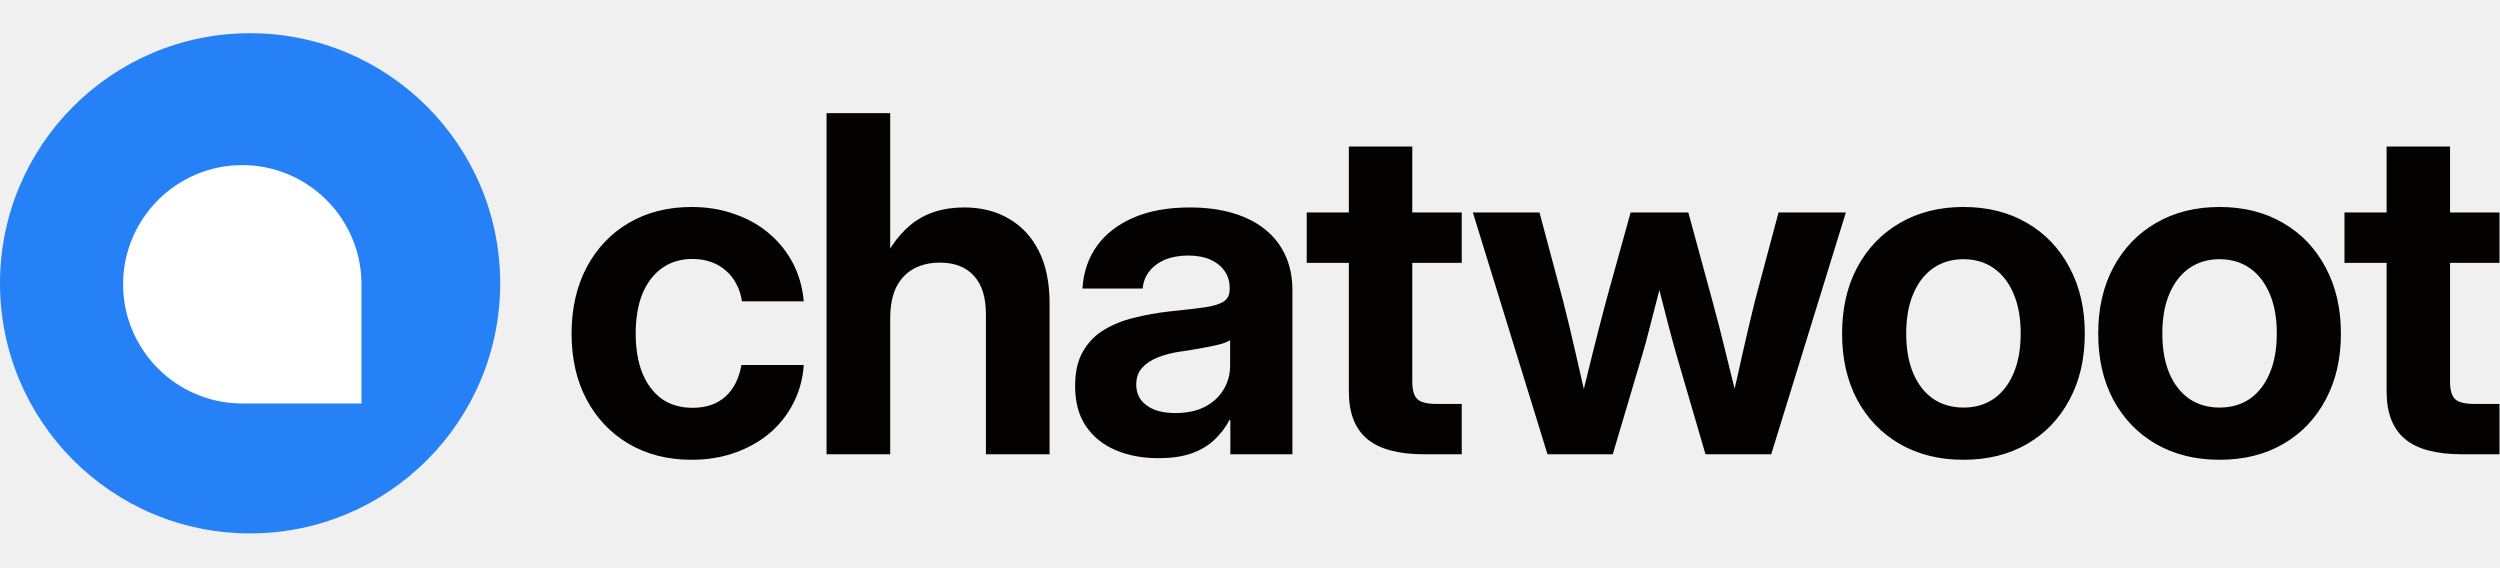
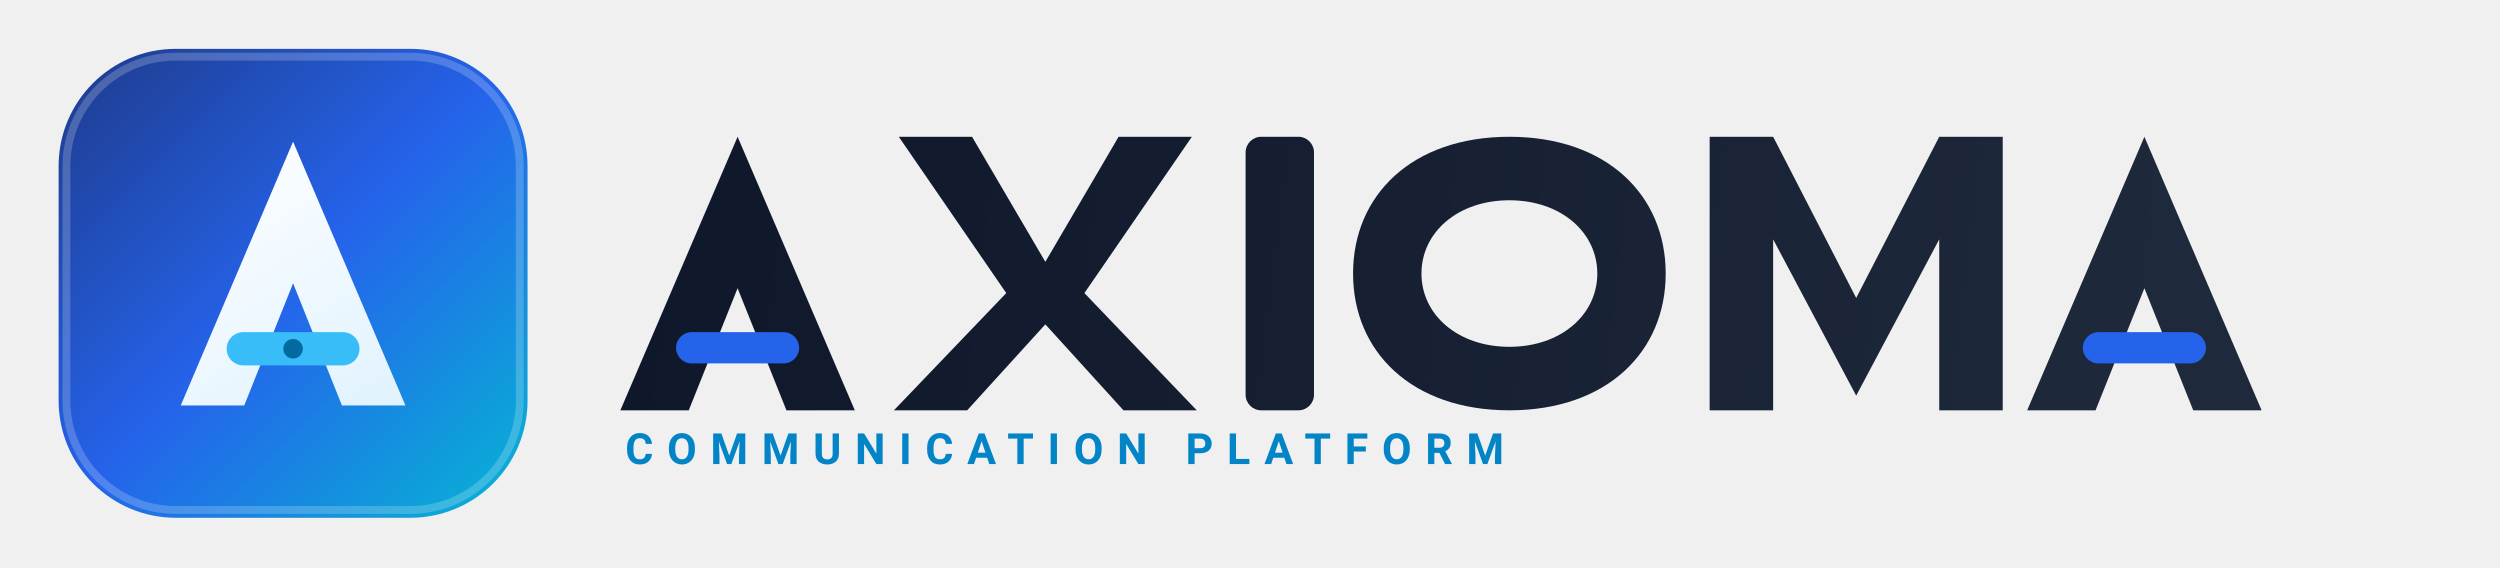
<svg xmlns="http://www.w3.org/2000/svg" width="2559" height="581" viewBox="0 0 2559 581" fill="none">
-   <path d="M256 546C397.385 546 512 431.385 512 290C512 148.615 397.385 34 256 34C114.615 34 0 148.615 0 290C0 431.385 114.615 546 256 546Z" fill="#2781F6" />
-   <path d="M367 410H247.99C182.388 410 129 356.608 129 290.989C129 225.392 182.388 172 247.992 172C313.612 172 367 225.392 367 290.989V410Z" fill="white" stroke="white" stroke-width="6" />
-   <path d="M707.875 470.625C683.5 470.625 662.016 465.156 643.422 454.219C624.984 443.281 610.609 428.125 600.297 408.75C590.141 389.375 585.062 366.953 585.062 341.484C585.062 316.016 590.141 293.516 600.297 273.984C610.609 254.453 624.984 239.219 643.422 228.281C662.016 217.344 683.5 211.875 707.875 211.875C723.812 211.875 738.5 214.297 751.938 219.141C765.531 223.828 777.328 230.469 787.328 239.062C797.484 247.656 805.609 257.812 811.703 269.531C817.797 281.25 821.469 294.219 822.719 308.438H759.438C758.5 301.875 756.625 296.016 753.812 290.859C751.156 285.547 747.641 281.016 743.266 277.266C739.047 273.359 734.047 270.391 728.266 268.359C722.641 266.172 716.156 265.078 708.812 265.078C696.781 265.078 686.391 268.203 677.641 274.453C668.891 280.703 662.172 289.531 657.484 300.938C652.953 312.344 650.688 325.859 650.688 341.484C650.688 356.953 652.953 370.391 657.484 381.797C662.172 393.203 668.812 402.031 677.406 408.281C686.156 414.375 696.625 417.422 708.812 417.422C716.156 417.422 722.641 416.406 728.266 414.375C733.891 412.344 738.734 409.453 742.797 405.703C747.016 401.797 750.453 397.188 753.109 391.875C755.766 386.406 757.719 380.312 758.969 373.594H822.719C821.781 387.656 818.266 400.625 812.172 412.5C806.234 424.219 798.188 434.453 788.031 443.203C777.875 451.797 766 458.516 752.406 463.359C738.812 468.203 723.969 470.625 707.875 470.625ZM911.209 326.484V465H846.053V115.781H911.209V281.25H898.319C906.288 259.375 917.459 242.422 931.834 230.391C946.366 218.359 964.725 212.344 986.913 212.344C1004.41 212.344 1019.65 216.172 1032.62 223.828C1045.74 231.328 1055.98 242.344 1063.32 256.875C1070.66 271.406 1074.33 289.141 1074.33 310.078V465H1009.18V321.562C1009.18 304.219 1005.04 291.094 996.756 282.188C988.631 273.281 977.069 268.828 962.069 268.828C952.069 268.828 943.241 270.859 935.584 274.922C927.928 278.984 921.913 285.234 917.538 293.672C913.319 302.109 911.209 313.047 911.209 326.484ZM1185.79 468.984C1169.39 468.984 1154.78 466.25 1141.97 460.781C1129.15 455.312 1119 447.109 1111.5 436.172C1104.15 425.234 1100.48 411.562 1100.48 395.156C1100.48 381.094 1103.06 369.453 1108.22 360.234C1113.53 350.859 1120.64 343.438 1129.54 337.969C1138.61 332.344 1149 328.125 1160.72 325.312C1172.43 322.344 1184.62 320.156 1197.28 318.75C1212.59 317.188 1224.7 315.781 1233.61 314.531C1242.51 313.125 1248.92 311.094 1252.83 308.438C1256.73 305.781 1258.68 301.719 1258.68 296.25V294.609C1258.68 288.047 1256.97 282.344 1253.53 277.5C1250.09 272.5 1245.25 268.594 1239 265.781C1232.75 262.969 1225.17 261.562 1216.26 261.562C1207.36 261.562 1199.47 262.969 1192.59 265.781C1185.87 268.594 1180.48 272.578 1176.42 277.734C1172.51 282.734 1170.25 288.594 1169.62 295.312H1107.98C1109.08 278.438 1114.08 263.828 1122.98 251.484C1132.04 239.141 1144.54 229.531 1160.48 222.656C1176.58 215.781 1195.72 212.344 1217.9 212.344C1234.47 212.344 1249.23 214.297 1262.2 218.203C1275.33 222.109 1286.34 227.734 1295.25 235.078C1304.31 242.422 1311.18 251.328 1315.87 261.797C1320.56 272.109 1322.9 283.75 1322.9 296.719V465H1259.39V430.078H1258.45C1254.23 437.891 1248.92 444.766 1242.51 450.703C1236.26 456.484 1228.45 461.016 1219.08 464.297C1209.86 467.422 1198.76 468.984 1185.79 468.984ZM1203.14 422.812C1214.86 422.812 1224.86 420.703 1233.14 416.484C1241.58 412.109 1247.98 406.25 1252.36 398.906C1256.89 391.562 1259.15 383.281 1259.15 374.062V348.281C1257.12 349.531 1254.39 350.703 1250.95 351.797C1247.67 352.734 1243.68 353.672 1239 354.609C1234.47 355.547 1229.47 356.484 1224 357.422C1218.68 358.359 1213.14 359.219 1207.36 360C1199.23 361.25 1191.81 363.203 1185.09 365.859C1178.37 368.516 1172.98 372.109 1168.92 376.641C1165.01 381.016 1163.06 386.719 1163.06 393.75C1163.06 399.688 1164.7 404.922 1167.98 409.453C1171.42 413.828 1176.11 417.188 1182.04 419.531C1187.98 421.719 1195.01 422.812 1203.14 422.812ZM1496.24 217.5V269.062H1337.57V217.5H1496.24ZM1380.69 150H1445.61V390.703C1445.61 399.297 1447.33 405.234 1450.77 408.516C1454.21 411.797 1460.69 413.438 1470.22 413.438C1474.13 413.438 1478.66 413.438 1483.82 413.438C1489.13 413.438 1493.27 413.438 1496.24 413.438V465C1492.02 465 1486.32 465 1479.13 465C1472.1 465 1464.99 465 1457.8 465C1431.39 465 1411.94 459.766 1399.44 449.297C1386.94 438.828 1380.69 422.656 1380.69 400.781V150ZM1584.03 465L1507.62 217.5H1575.82L1599.73 307.031C1604.26 324.688 1608.63 342.891 1612.85 361.641C1617.07 380.391 1621.29 398.828 1625.51 416.953H1616.6C1621.13 398.828 1625.67 380.391 1630.2 361.641C1634.88 342.891 1639.57 324.688 1644.26 307.031L1669.1 217.5H1728.17L1752.54 307.031C1757.38 324.688 1762.07 342.891 1766.6 361.641C1771.13 380.391 1775.67 398.828 1780.2 416.953H1771.06C1775.43 398.828 1779.65 380.391 1783.71 361.641C1787.93 342.891 1792.23 324.688 1796.6 307.031L1820.51 217.5H1889.42L1813.01 465H1745.74L1716.45 364.688C1713.63 354.844 1710.9 344.844 1708.24 334.688C1705.59 324.375 1702.93 314.062 1700.28 303.75C1697.78 293.281 1695.12 282.969 1692.31 272.812H1704.96C1702.31 282.969 1699.57 293.281 1696.76 303.75C1694.1 314.062 1691.45 324.375 1688.79 334.688C1686.29 344.844 1683.56 354.844 1680.59 364.688L1650.82 465H1584.03ZM2009.78 470.625C1985.09 470.625 1963.38 465.234 1944.62 454.453C1926.03 443.672 1911.5 428.594 1901.03 409.219C1890.72 389.844 1885.56 367.266 1885.56 341.484C1885.56 315.703 1890.72 293.125 1901.03 273.75C1911.5 254.219 1926.03 239.062 1944.62 228.281C1963.38 217.344 1985.09 211.875 2009.78 211.875C2034.62 211.875 2056.34 217.344 2074.94 228.281C2093.53 239.062 2107.98 254.219 2118.3 273.75C2128.77 293.125 2134 315.703 2134 341.484C2134 367.266 2128.77 389.844 2118.3 409.219C2107.98 428.594 2093.53 443.672 2074.94 454.453C2056.34 465.234 2034.62 470.625 2009.78 470.625ZM2009.78 417.188C2021.66 417.188 2031.97 414.219 2040.72 408.281C2049.47 402.188 2056.27 393.438 2061.11 382.031C2065.95 370.625 2068.38 357.109 2068.38 341.484C2068.38 325.547 2065.95 311.953 2061.11 300.703C2056.27 289.297 2049.47 280.547 2040.72 274.453C2031.97 268.359 2021.66 265.312 2009.78 265.312C1998.06 265.312 1987.75 268.359 1978.84 274.453C1970.09 280.547 1963.3 289.297 1958.45 300.703C1953.61 311.953 1951.19 325.547 1951.19 341.484C1951.19 357.266 1953.61 370.859 1958.45 382.266C1963.3 393.516 1970.09 402.188 1978.84 408.281C1987.75 414.219 1998.06 417.188 2009.78 417.188ZM2271.94 470.625C2247.26 470.625 2225.54 465.234 2206.79 454.453C2188.19 443.672 2173.66 428.594 2163.19 409.219C2152.88 389.844 2147.72 367.266 2147.72 341.484C2147.72 315.703 2152.88 293.125 2163.19 273.75C2173.66 254.219 2188.19 239.062 2206.79 228.281C2225.54 217.344 2247.26 211.875 2271.94 211.875C2296.79 211.875 2318.51 217.344 2337.1 228.281C2355.69 239.062 2370.15 254.219 2380.46 273.75C2390.93 293.125 2396.16 315.703 2396.16 341.484C2396.16 367.266 2390.93 389.844 2380.46 409.219C2370.15 428.594 2355.69 443.672 2337.1 454.453C2318.51 465.234 2296.79 470.625 2271.94 470.625ZM2271.94 417.188C2283.82 417.188 2294.13 414.219 2302.88 408.281C2311.63 402.188 2318.43 393.438 2323.27 382.031C2328.12 370.625 2330.54 357.109 2330.54 341.484C2330.54 325.547 2328.12 311.953 2323.27 300.703C2318.43 289.297 2311.63 280.547 2302.88 274.453C2294.13 268.359 2283.82 265.312 2271.94 265.312C2260.22 265.312 2249.91 268.359 2241.01 274.453C2232.26 280.547 2225.46 289.297 2220.62 300.703C2215.77 311.953 2213.35 325.547 2213.35 341.484C2213.35 357.266 2215.77 370.859 2220.62 382.266C2225.46 393.516 2232.26 402.188 2241.01 408.281C2249.91 414.219 2260.22 417.188 2271.94 417.188ZM2558.48 217.5V269.062H2399.81V217.5H2558.48ZM2442.93 150H2507.86V390.703C2507.86 399.297 2509.57 405.234 2513.01 408.516C2516.45 411.797 2522.93 413.438 2532.47 413.438C2536.37 413.438 2540.9 413.438 2546.06 413.438C2551.37 413.438 2555.51 413.438 2558.48 413.438V465C2554.26 465 2548.56 465 2541.37 465C2534.34 465 2527.23 465 2520.04 465C2493.64 465 2474.18 459.766 2461.68 449.297C2449.18 438.828 2442.93 422.656 2442.93 400.781V150Z" fill="#040101" />
+   <defs>
+     <linearGradient id="axiom-logo-grad" x1="60" y1="50" x2="540" y2="530" gradientUnits="userSpaceOnUse">
+       <stop offset="0%" stop-color="#1E3A8A" />
+       <stop offset="50%" stop-color="#2563EB" />
+       <stop offset="100%" stop-color="#06B6D4" />
+     </linearGradient>
+     <linearGradient id="axiom-white-grad" x1="200" y1="140" x2="380" y2="440" gradientUnits="userSpaceOnUse">
+       <stop offset="0%" stop-color="#FFFFFF" />
+       <stop offset="100%" stop-color="#E0F2FE" />
+     </linearGradient>
+     <linearGradient id="axiom-text-grad" x1="640" y1="200" x2="2220" y2="400" gradientUnits="userSpaceOnUse">
+       <stop offset="0%" stop-color="#0F172A" />
+       <stop offset="100%" stop-color="#1E293B" />
+     </linearGradient>
+   </defs>
+   <rect x="60" y="50" width="480" height="480" rx="120" fill="url(#axiom-logo-grad)" />
+   <rect x="68" y="58" width="464" height="464" rx="112" stroke="white" stroke-opacity="0.2" stroke-width="8" />
+   <path d="M300 145L185 415H250L300 290L350 415H415L300 145Z" fill="url(#axiom-white-grad)" />
+   <rect x="232" y="340" width="136" height="34" rx="17" fill="#38BDF8" />
+   <circle cx="300" cy="357" r="10" fill="#0369A1" />
+   <path d="M755 140L635 420H705L755 295L805 420H875L755 140Z" fill="url(#axiom-text-grad)" />
+   <rect x="692" y="340" width="126" height="32" rx="16" fill="#2563EB" />
+   <path d="M920 140H995L1070 268L1145 140H1220L1110 300L1225 420H1150L1070 332L990 420H915L1030 300L920 140Z" fill="url(#axiom-text-grad)" />
+   <rect x="1275" y="140" width="70" height="280" rx="16" fill="url(#axiom-text-grad)" />
+   <path fill-rule="evenodd" clip-rule="evenodd" d="M1545 140C1445 140 1385 200 1385 280C1385 360 1445 420 1545 420C1645 420 1705 360 1705 280C1705 200 1645 140 1545 140ZM1545 205C1598 205 1635 238 1635 280C1635 322 1598 355 1545 355C1492 355 1455 322 1455 280C1455 238 1492 205 1545 205Z" fill="url(#axiom-text-grad)" />
+   <path d="M1750 140H1815L1900 305L1985 140H2050V420H1985V245L1900 405H1900L1815 245V420H1750V140Z" fill="url(#axiom-text-grad)" />
+   <path d="M2195 140L2075 420H2145L2195 295L2245 420H2315L2195 140Z" fill="url(#axiom-text-grad)" />
+   <rect x="2132" y="340" width="126" height="32" rx="16" fill="#2563EB" />
+   <text x="640" y="475" font-family="-apple-system, BlinkMacSystemFont, 'Segoe UI', Roboto, sans-serif" font-size="44" font-weight="700" letter-spacing="14" fill="#0284C7">COMMUNICATION PLATFORM</text>
</svg>
